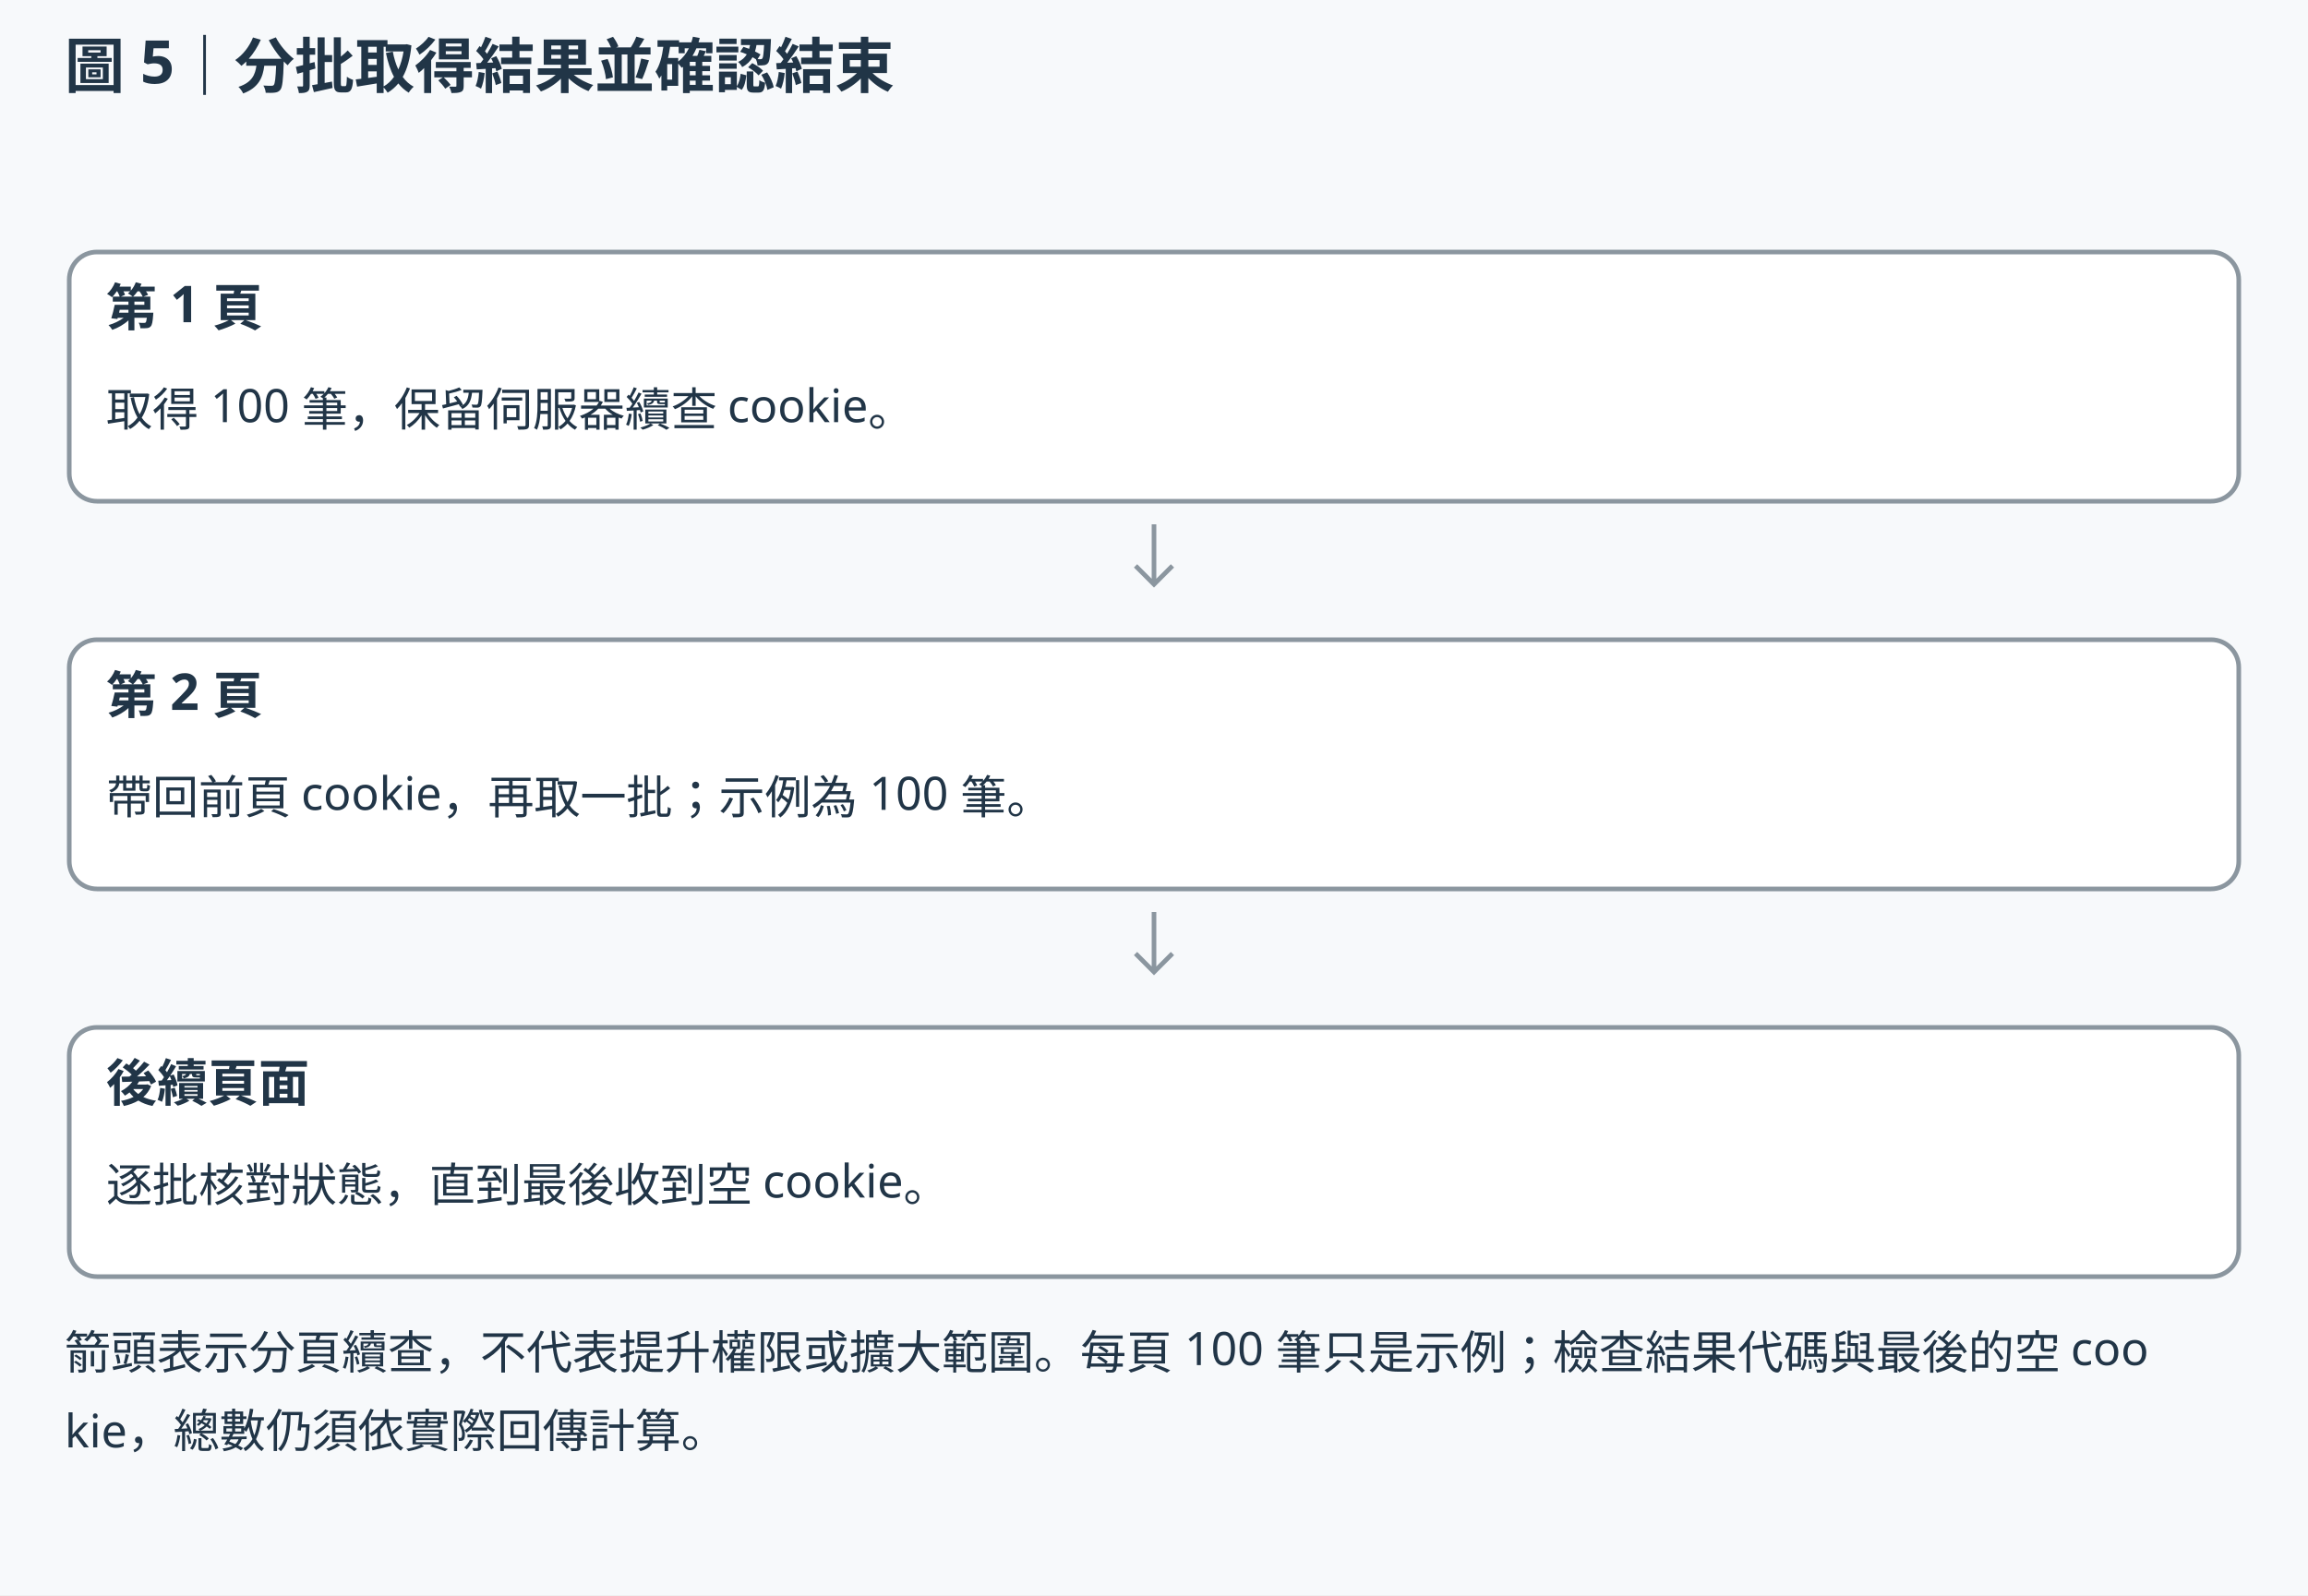
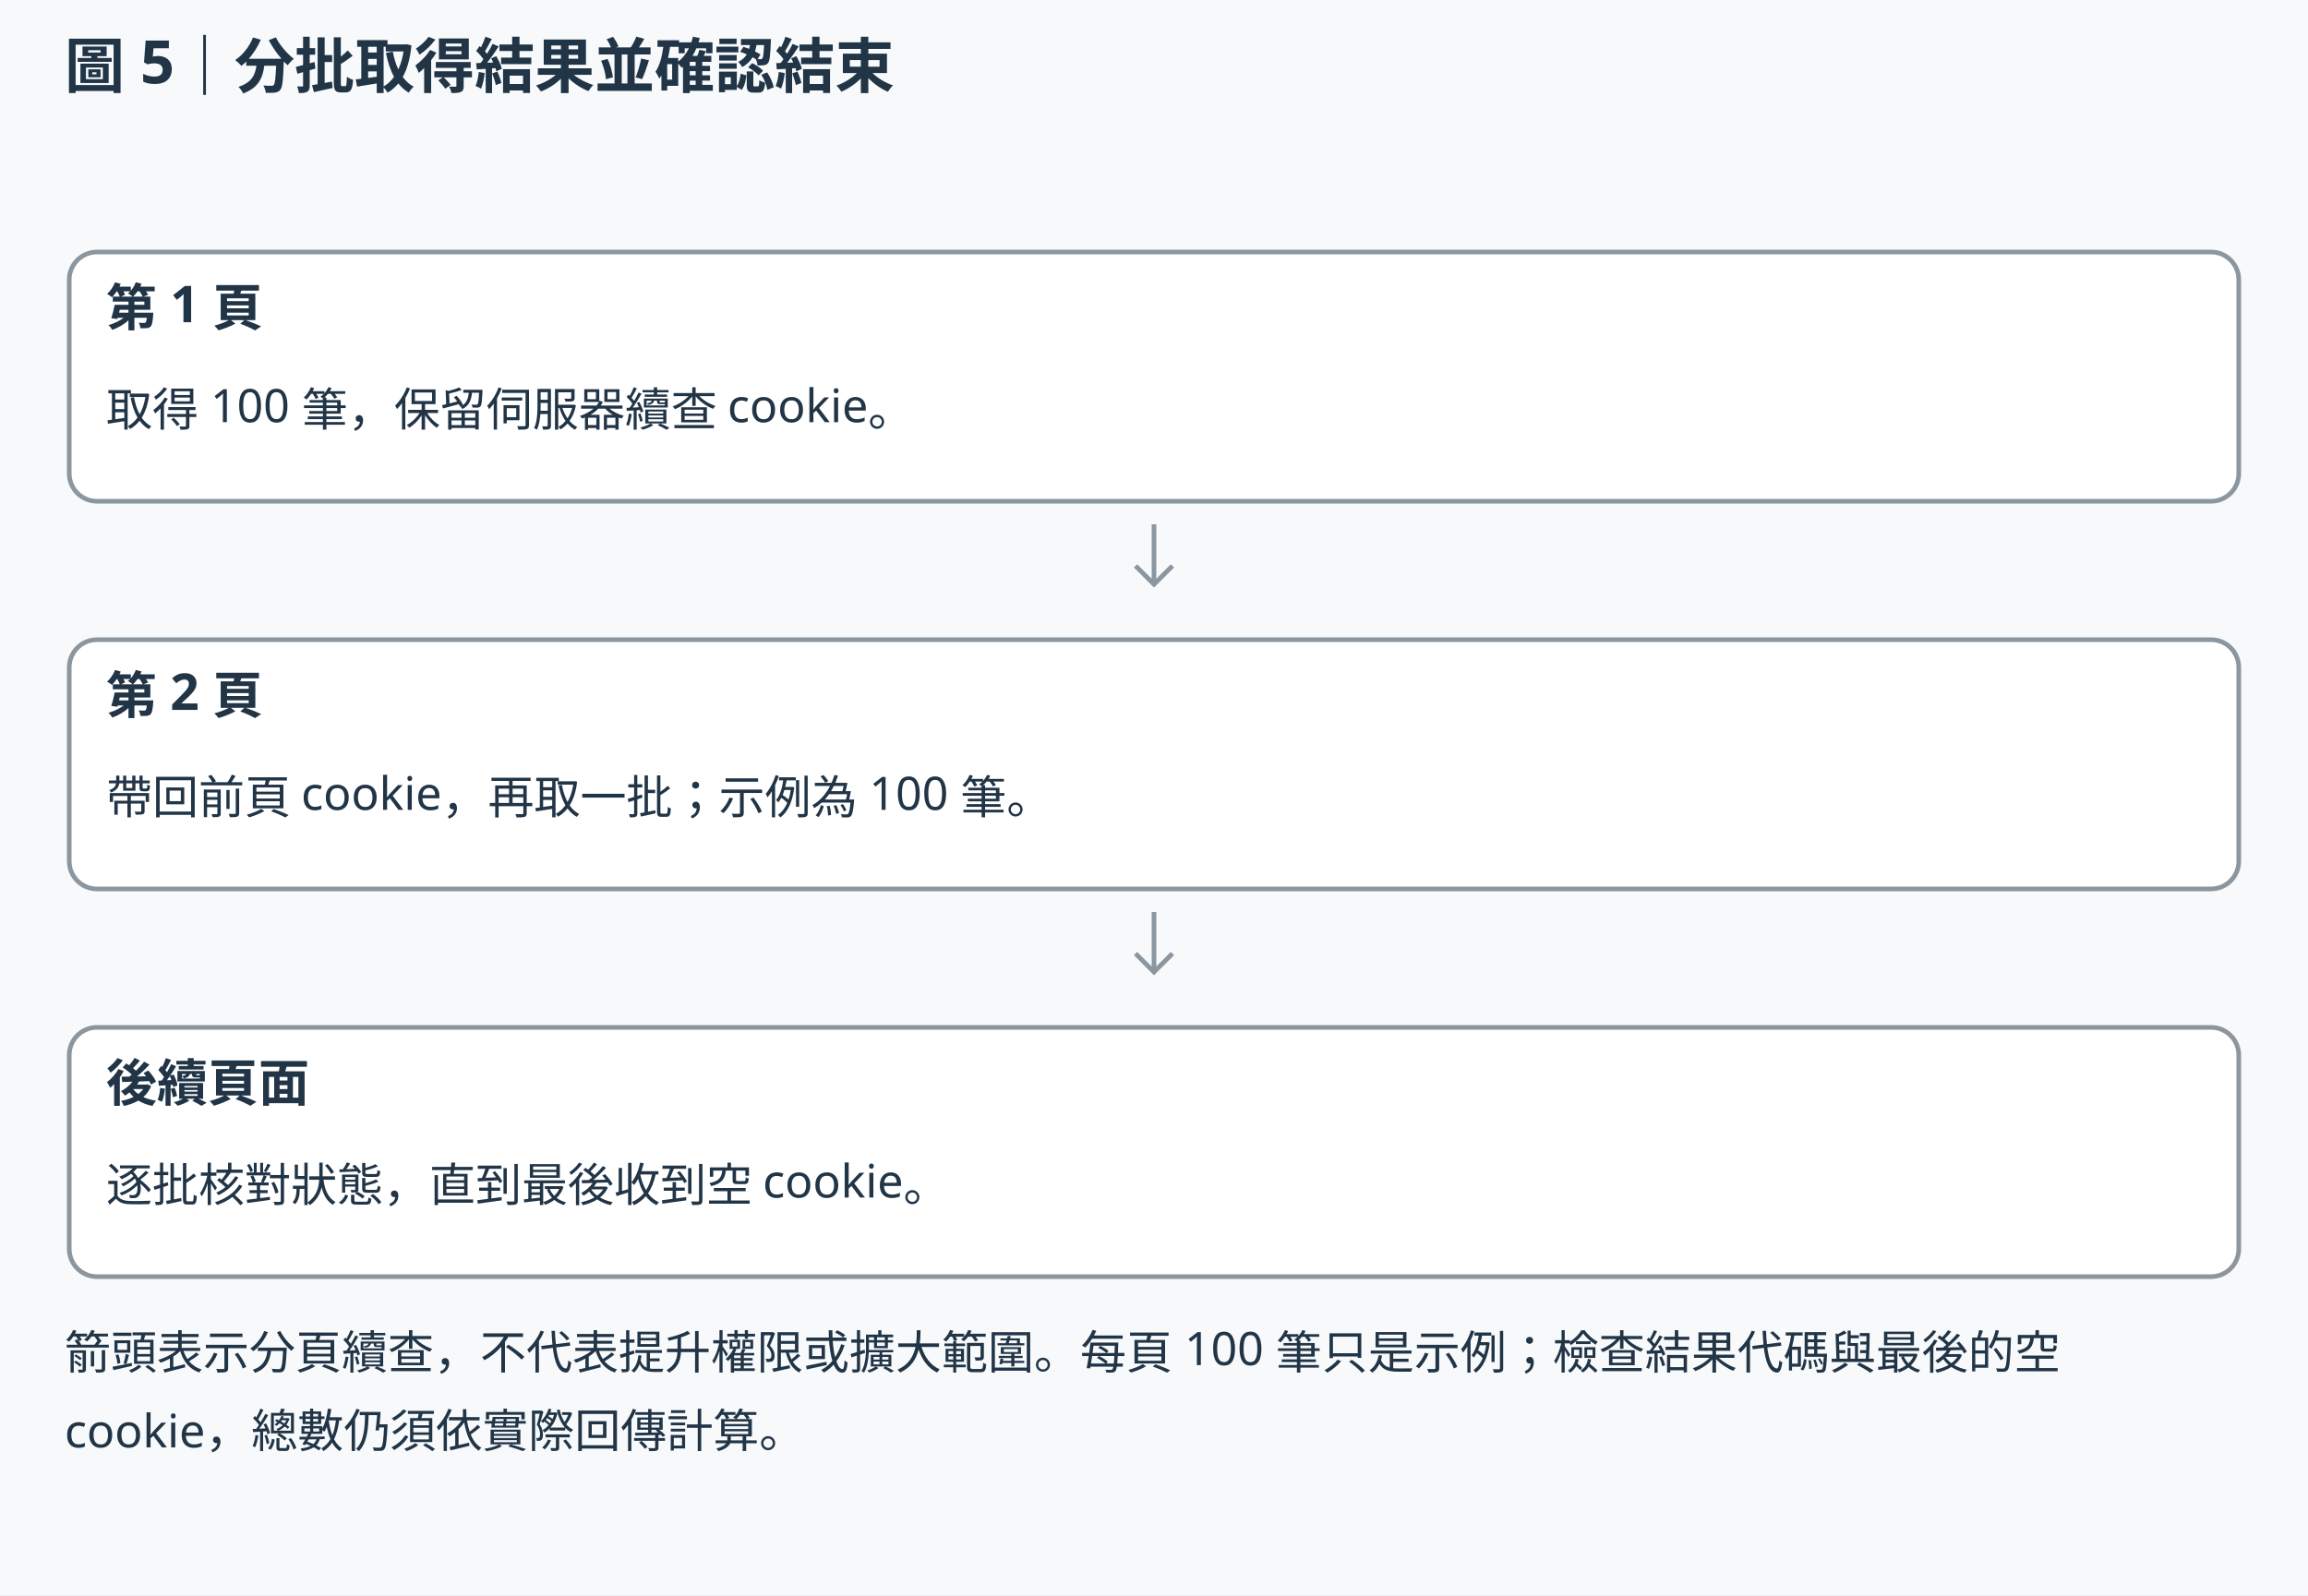
<svg xmlns="http://www.w3.org/2000/svg" viewBox="0 0 850 587.52" role="img" aria-labelledby="m0408-paging-zh-title m0408-paging-zh-desc" preserveAspectRatio="xMidYMid meet">
  <g transform="scale(0.85)">
    <rect width="1000" height="691.2" fill="#f7f9fb" />
    <g font-family="sans-serif" fill="#213547">
      <text x="28" y="38.0" font-size="26" font-weight="700">圖 5｜分批取得結果並確認結束</text>
      <rect x="30" y="109.2" width="940" height="108" rx="12" fill="#ffffff" stroke="#8b969f" stroke-width="2" />
      <text x="46" y="141.2" font-size="22" font-weight="700">第 1 頁</text>
      <text x="46" y="184.6" font-size="20">取得 100 筆，保留伺服器續查 cookie。</text>
      <path d="M500 227.2V253.2m-8 -8 8 8 8 -8" fill="none" stroke="#8b969f" stroke-width="2" />
      <rect x="30" y="277.2" width="940" height="108" rx="12" fill="#ffffff" stroke="#8b969f" stroke-width="2" />
      <text x="46" y="309.2" font-size="22" font-weight="700">第 2 頁</text>
      <text x="46" y="352.6" font-size="20">帶回前頁 cookie，再取一批；示例為 100 筆。</text>
      <path d="M500 395.2V421.2m-8 -8 8 8 8 -8" fill="none" stroke="#8b969f" stroke-width="2" />
      <rect x="30" y="445.2" width="940" height="108" rx="12" fill="#ffffff" stroke="#8b969f" stroke-width="2" />
      <text x="46" y="477.2" font-size="22" font-weight="700">後續頁面</text>
      <text x="46" y="520.6" font-size="20">逐批核對狀態，直到最後收到空 cookie。</text>
-       <text x="28" y="593.2" font-size="20">箭頭表示分頁續查，不代表提升權限或擴大範圍。每頁 100 筆只是示例；檢查結果代碼與最後的空 coo</text>
-       <text x="28" y="627.2" font-size="20">kie，總數仍須依實際回傳計算。</text>
+       <text x="28" y="593.2" font-size="20">箭頭表示分頁續查，不代表提升權限或擴大範圍。每頁 100 筆只是示例；檢查結果代碼與最後的空</text>
+       <text x="28" y="627.2" font-size="20">cookie，總數仍須依實際回傳計算。</text>
    </g>
  </g>
</svg>
